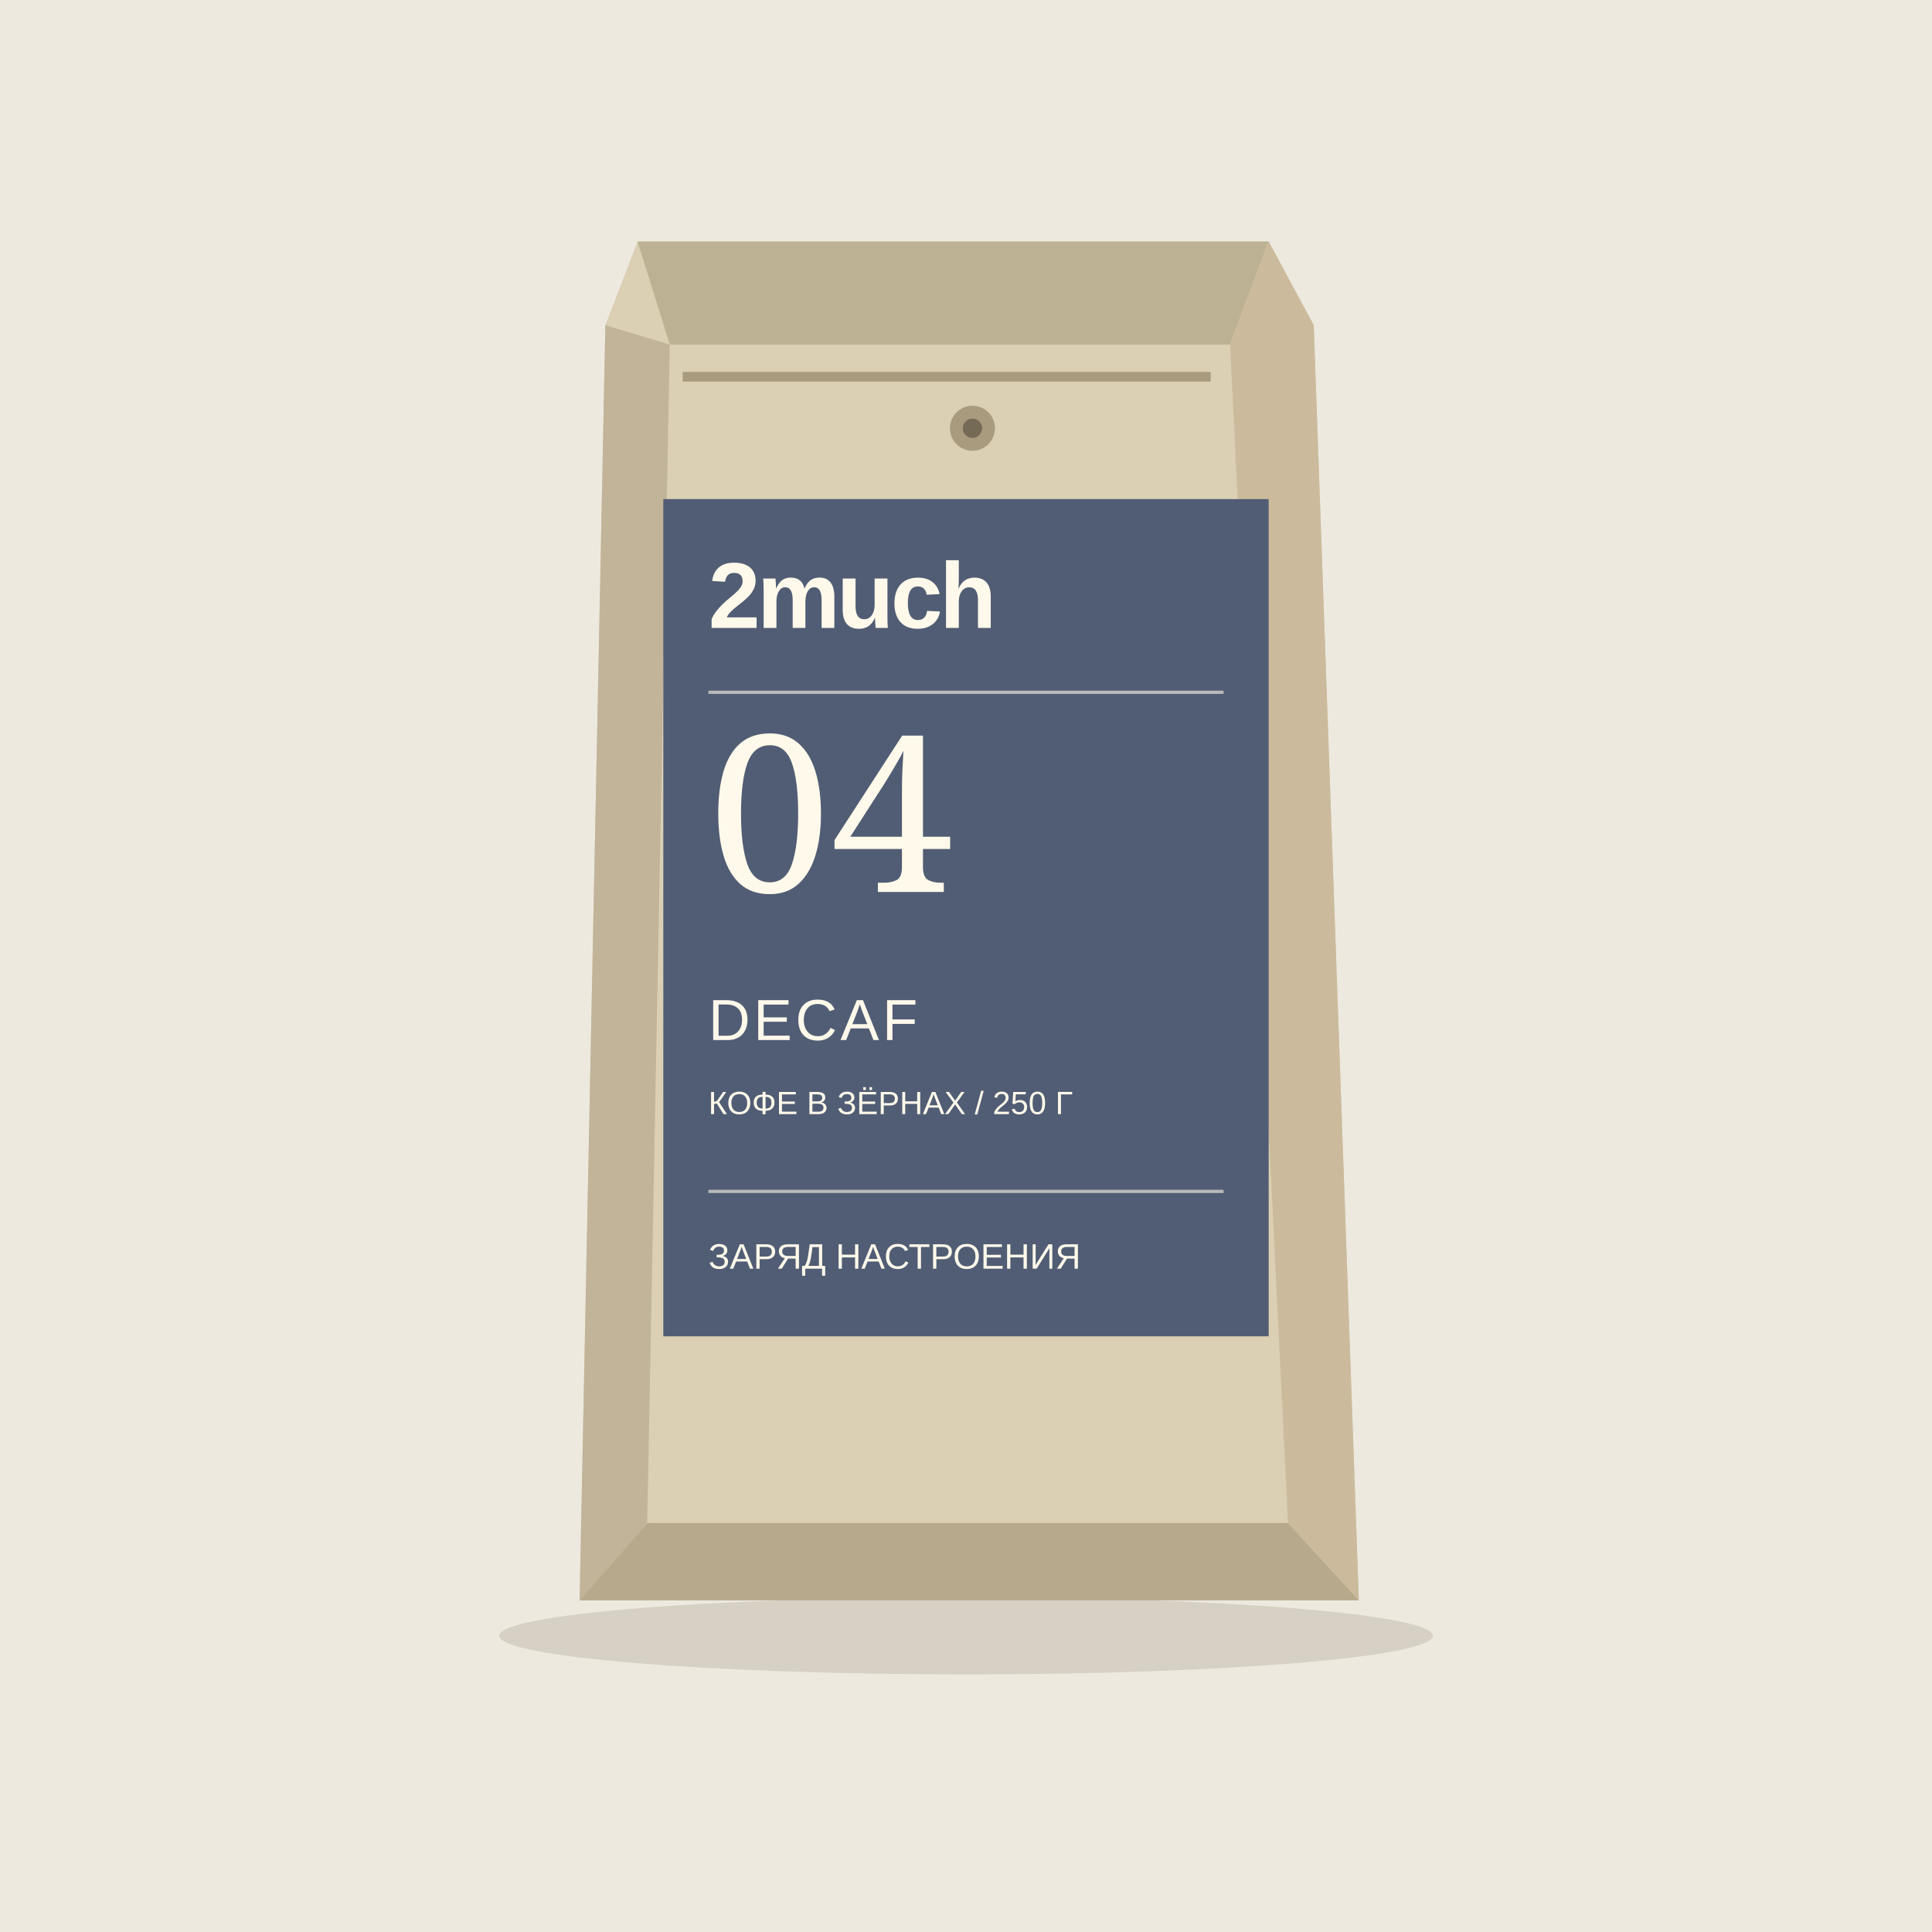
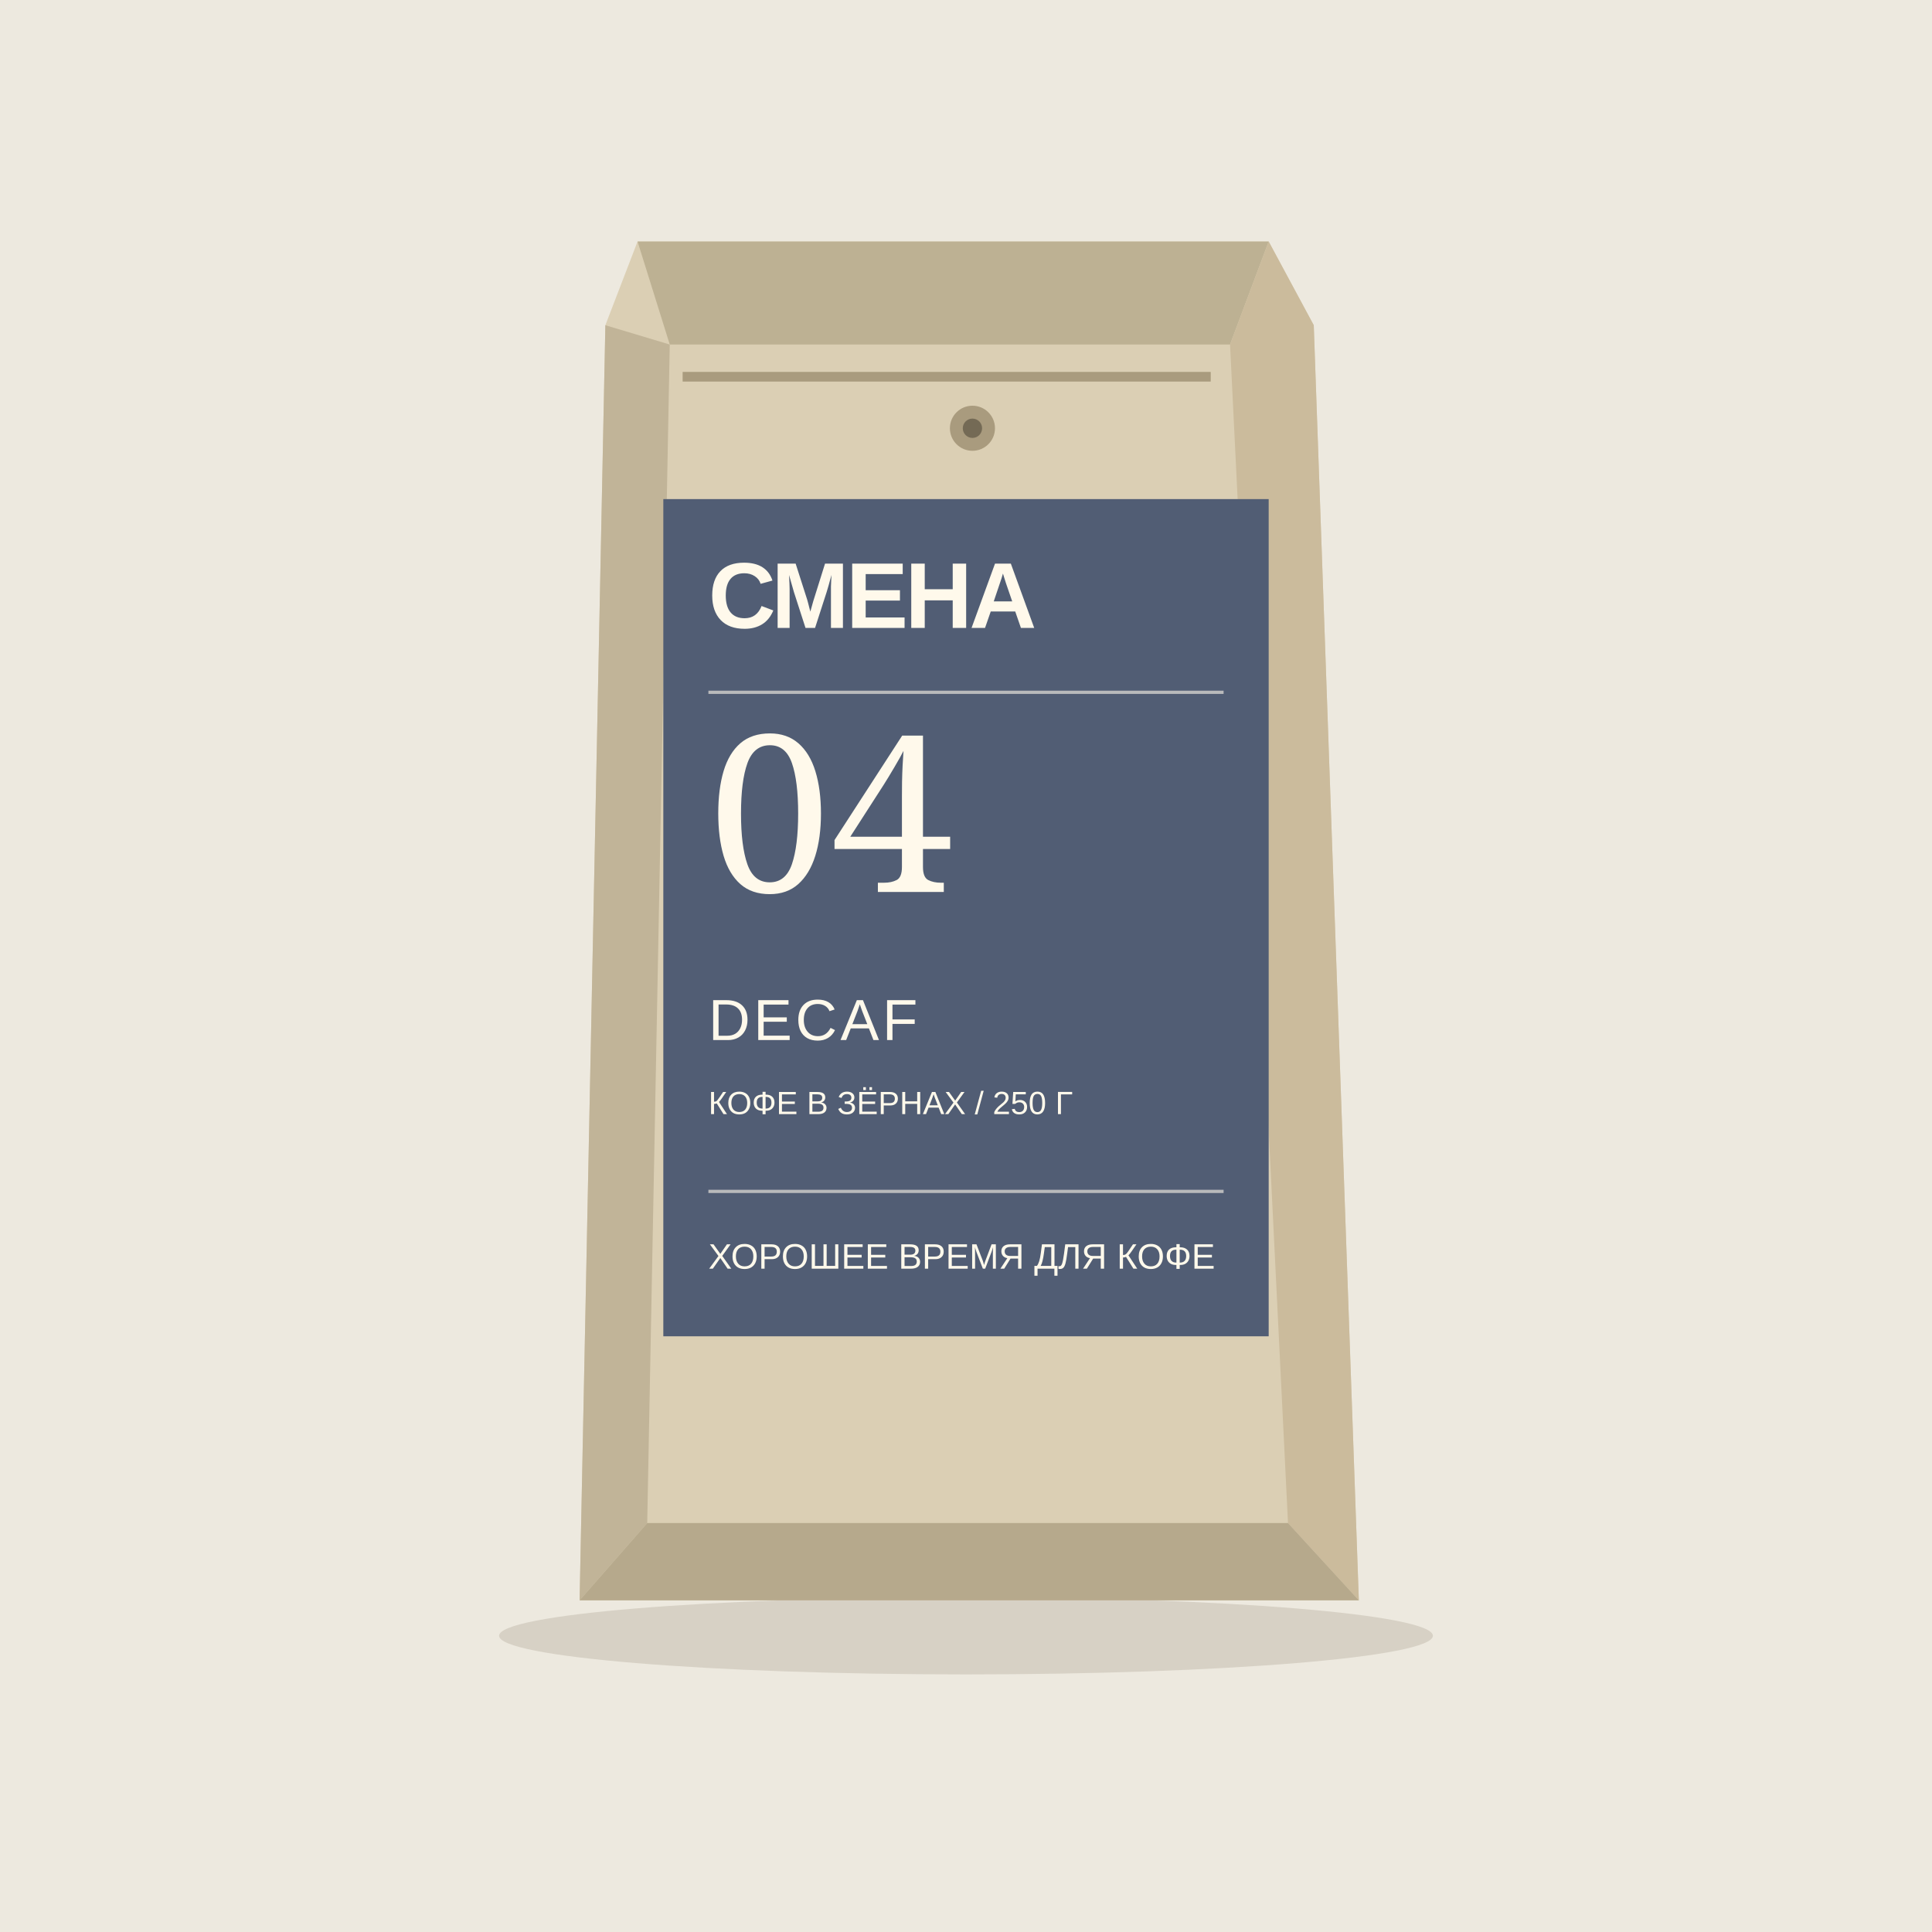
<svg xmlns="http://www.w3.org/2000/svg" viewBox="0 0 600 600">
  <rect width="100%" height="100%" fill="#ede9df" />
  <ellipse cx="300" cy="508" rx="145" ry="12" fill="#d7d1c5" />
  <g transform="translate(180 65) scale(1)">
    <path d="M18 10H214L228 36 242 432 0 432 8 36Z" fill="#dbcfb4" />
    <path d="M18 10H214L202 42H28Z" fill="#bdb193" />
    <path d="M8 36L28 42 21 408 0 432Z" fill="#c1b498" />
    <path d="M214 10L228 36 242 432 220 408 202 42Z" fill="#cbbb9c" />
    <path d="M21 408H220L242 432H0Z" fill="#b6a98c" />
    <path d="M32 52H196" stroke="#a99b7e" stroke-width="3" />
    <rect x="26" y="90" width="188" height="260" fill="#515d74" />
-     <text x="40" y="130" fill="#fff9eb" font-family="Arial,sans-serif" font-size="29" font-weight="700" letter-spacing="-1">2much</text>
+     <text x="40" y="130" fill="#fff9eb" font-family="Arial,sans-serif" font-size="29" font-weight="700" letter-spacing="-1">СМЕНА</text>
    <path d="M40 150H200" stroke="#fff9eb" opacity=".6" />
    <text x="40" y="212" fill="#fff9eb" font-family="Georgia,serif" font-size="68">04</text>
    <text x="40" y="258" fill="#fff9eb" font-family="Arial,sans-serif" font-size="18" letter-spacing="1">DECAF</text>
    <text x="40" y="281" fill="#fff9eb" font-family="Arial,sans-serif" font-size="10">КОФЕ В ЗЁРНАХ / 250 Г</text>
    <path d="M40 305H200" stroke="#fff9eb" opacity=".6" />
-     <text x="40" y="329" fill="#fff9eb" font-family="Arial,sans-serif" font-size="11">ЗАРЯД НАСТРОЕНИЯ</text>
+     <text x="40" y="329" fill="#fff9eb" font-family="Arial,sans-serif" font-size="11">ХОРОШЕЕ ВРЕМЯ ДЛЯ КОФЕ</text>
    <circle cx="122" cy="68" r="7" fill="#a99b7e" />
    <circle cx="122" cy="68" r="3" fill="#746a55" />
  </g>
</svg>
